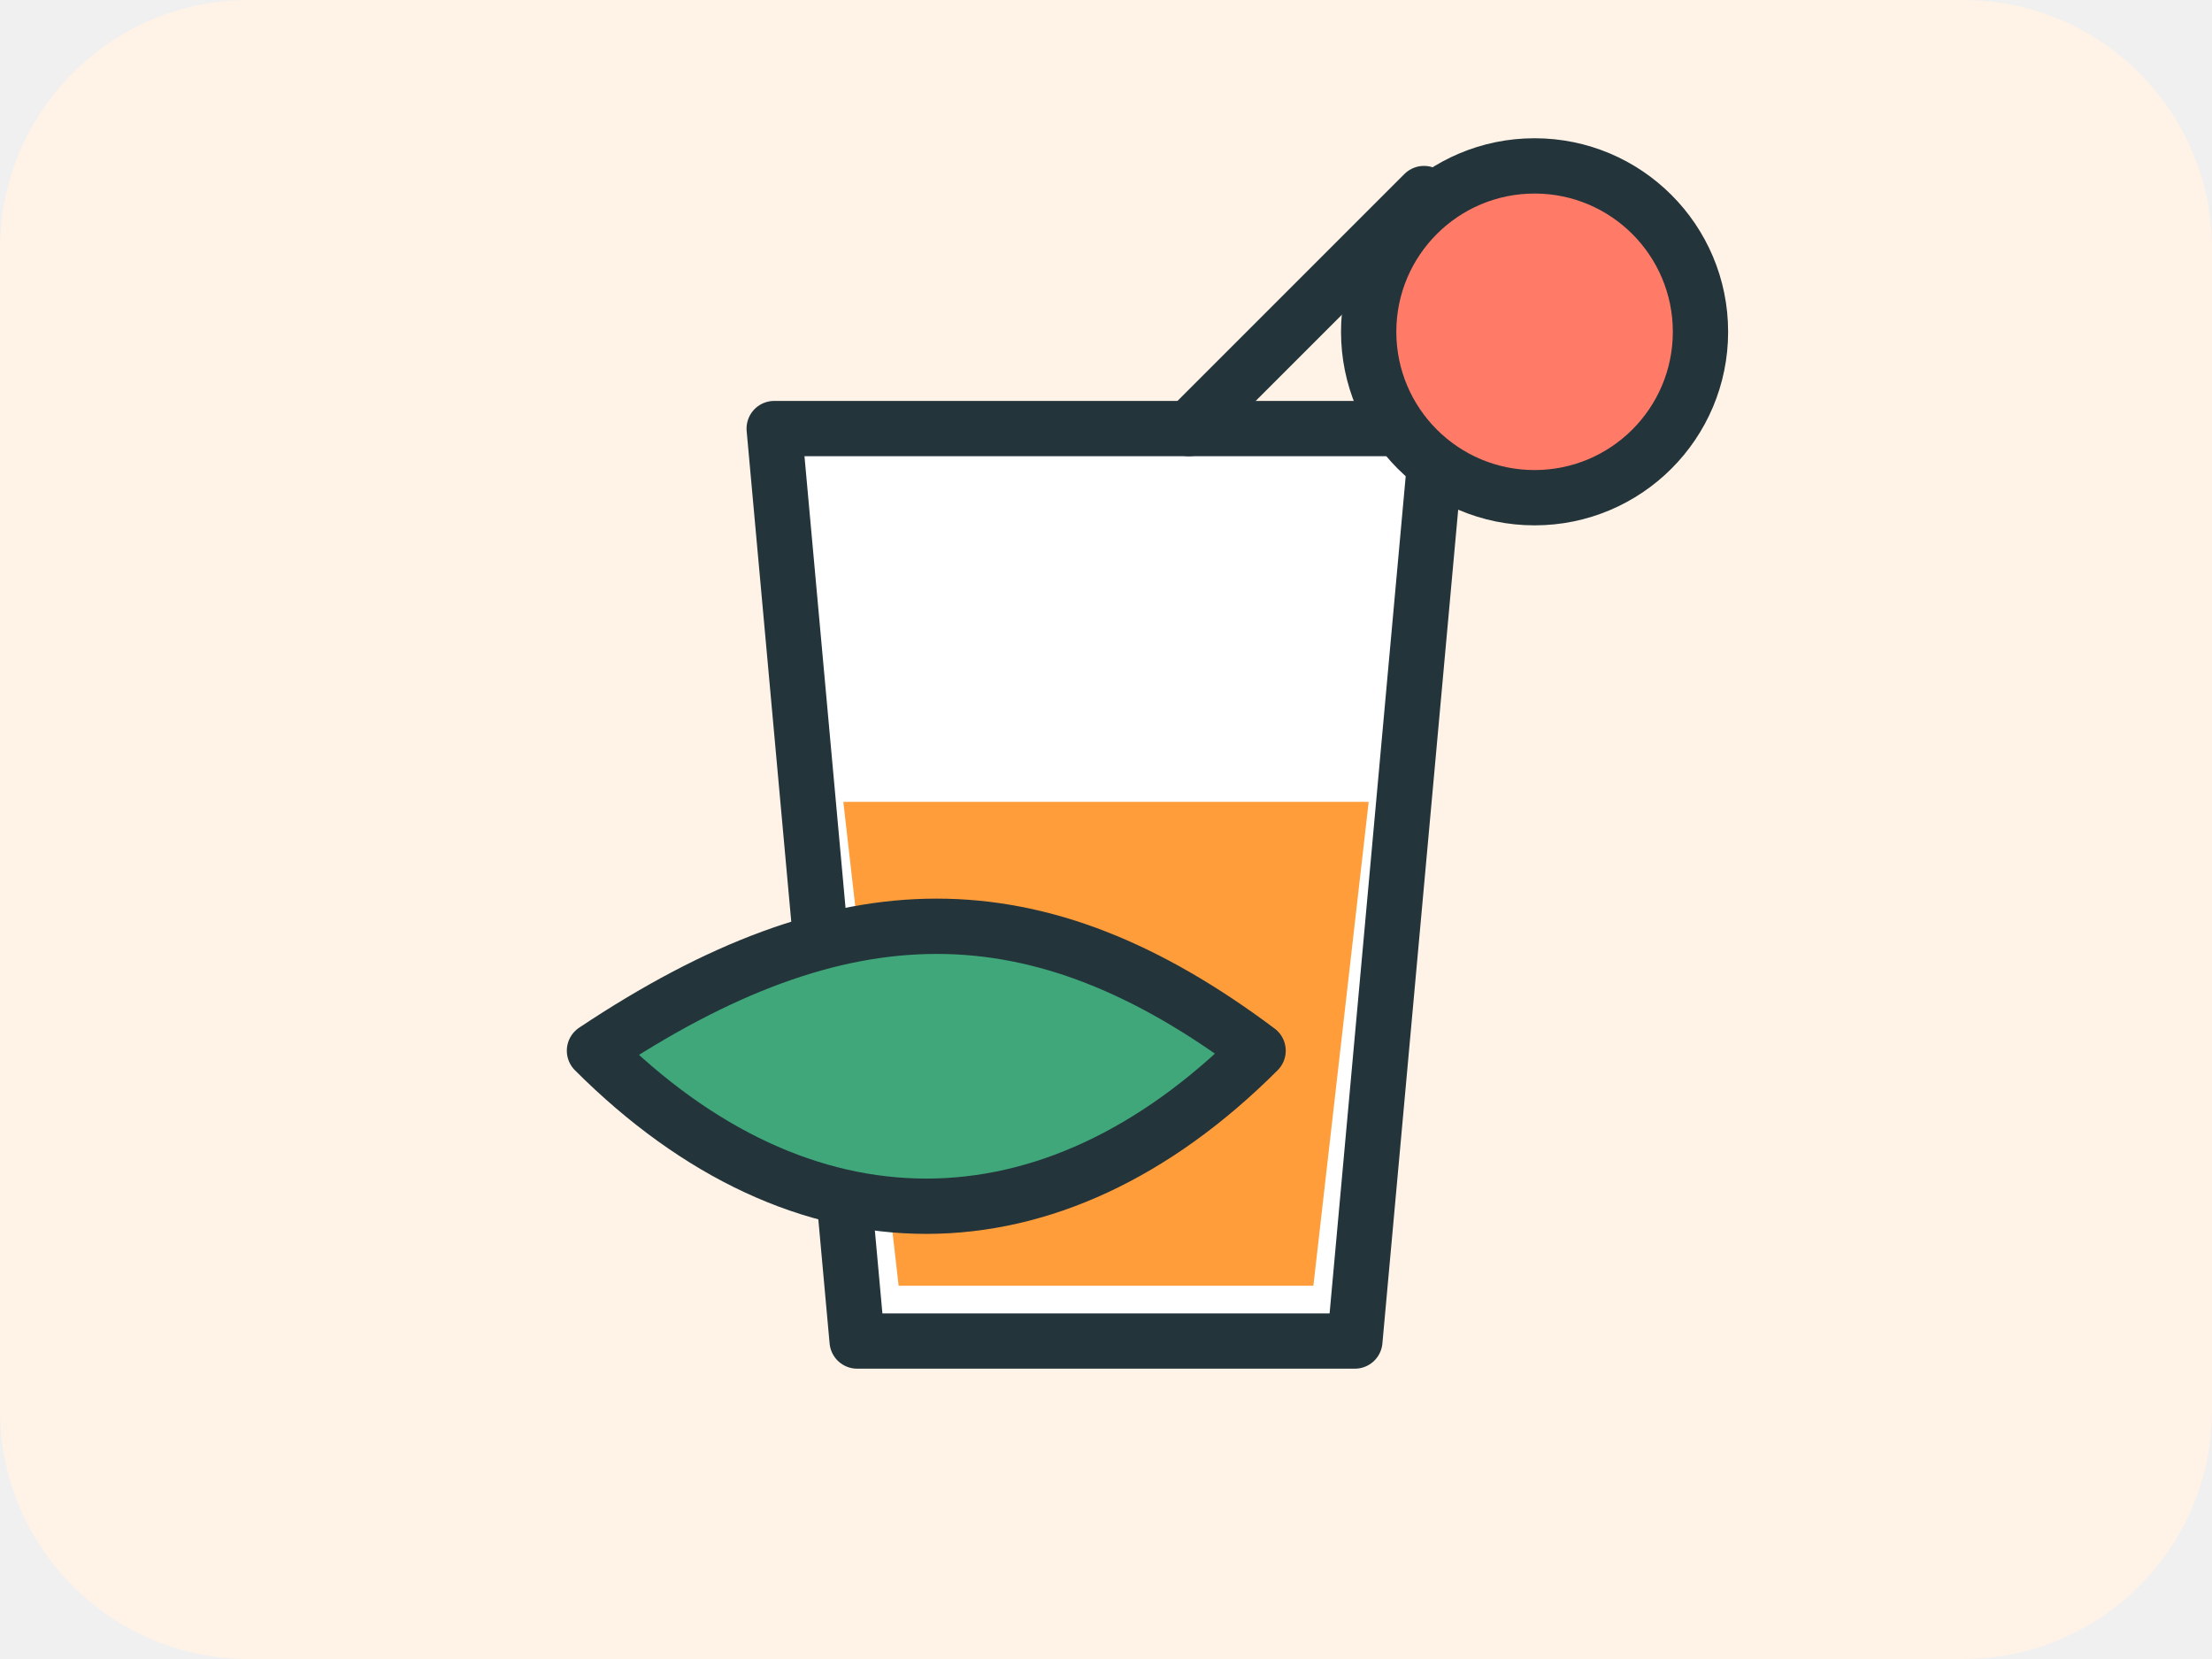
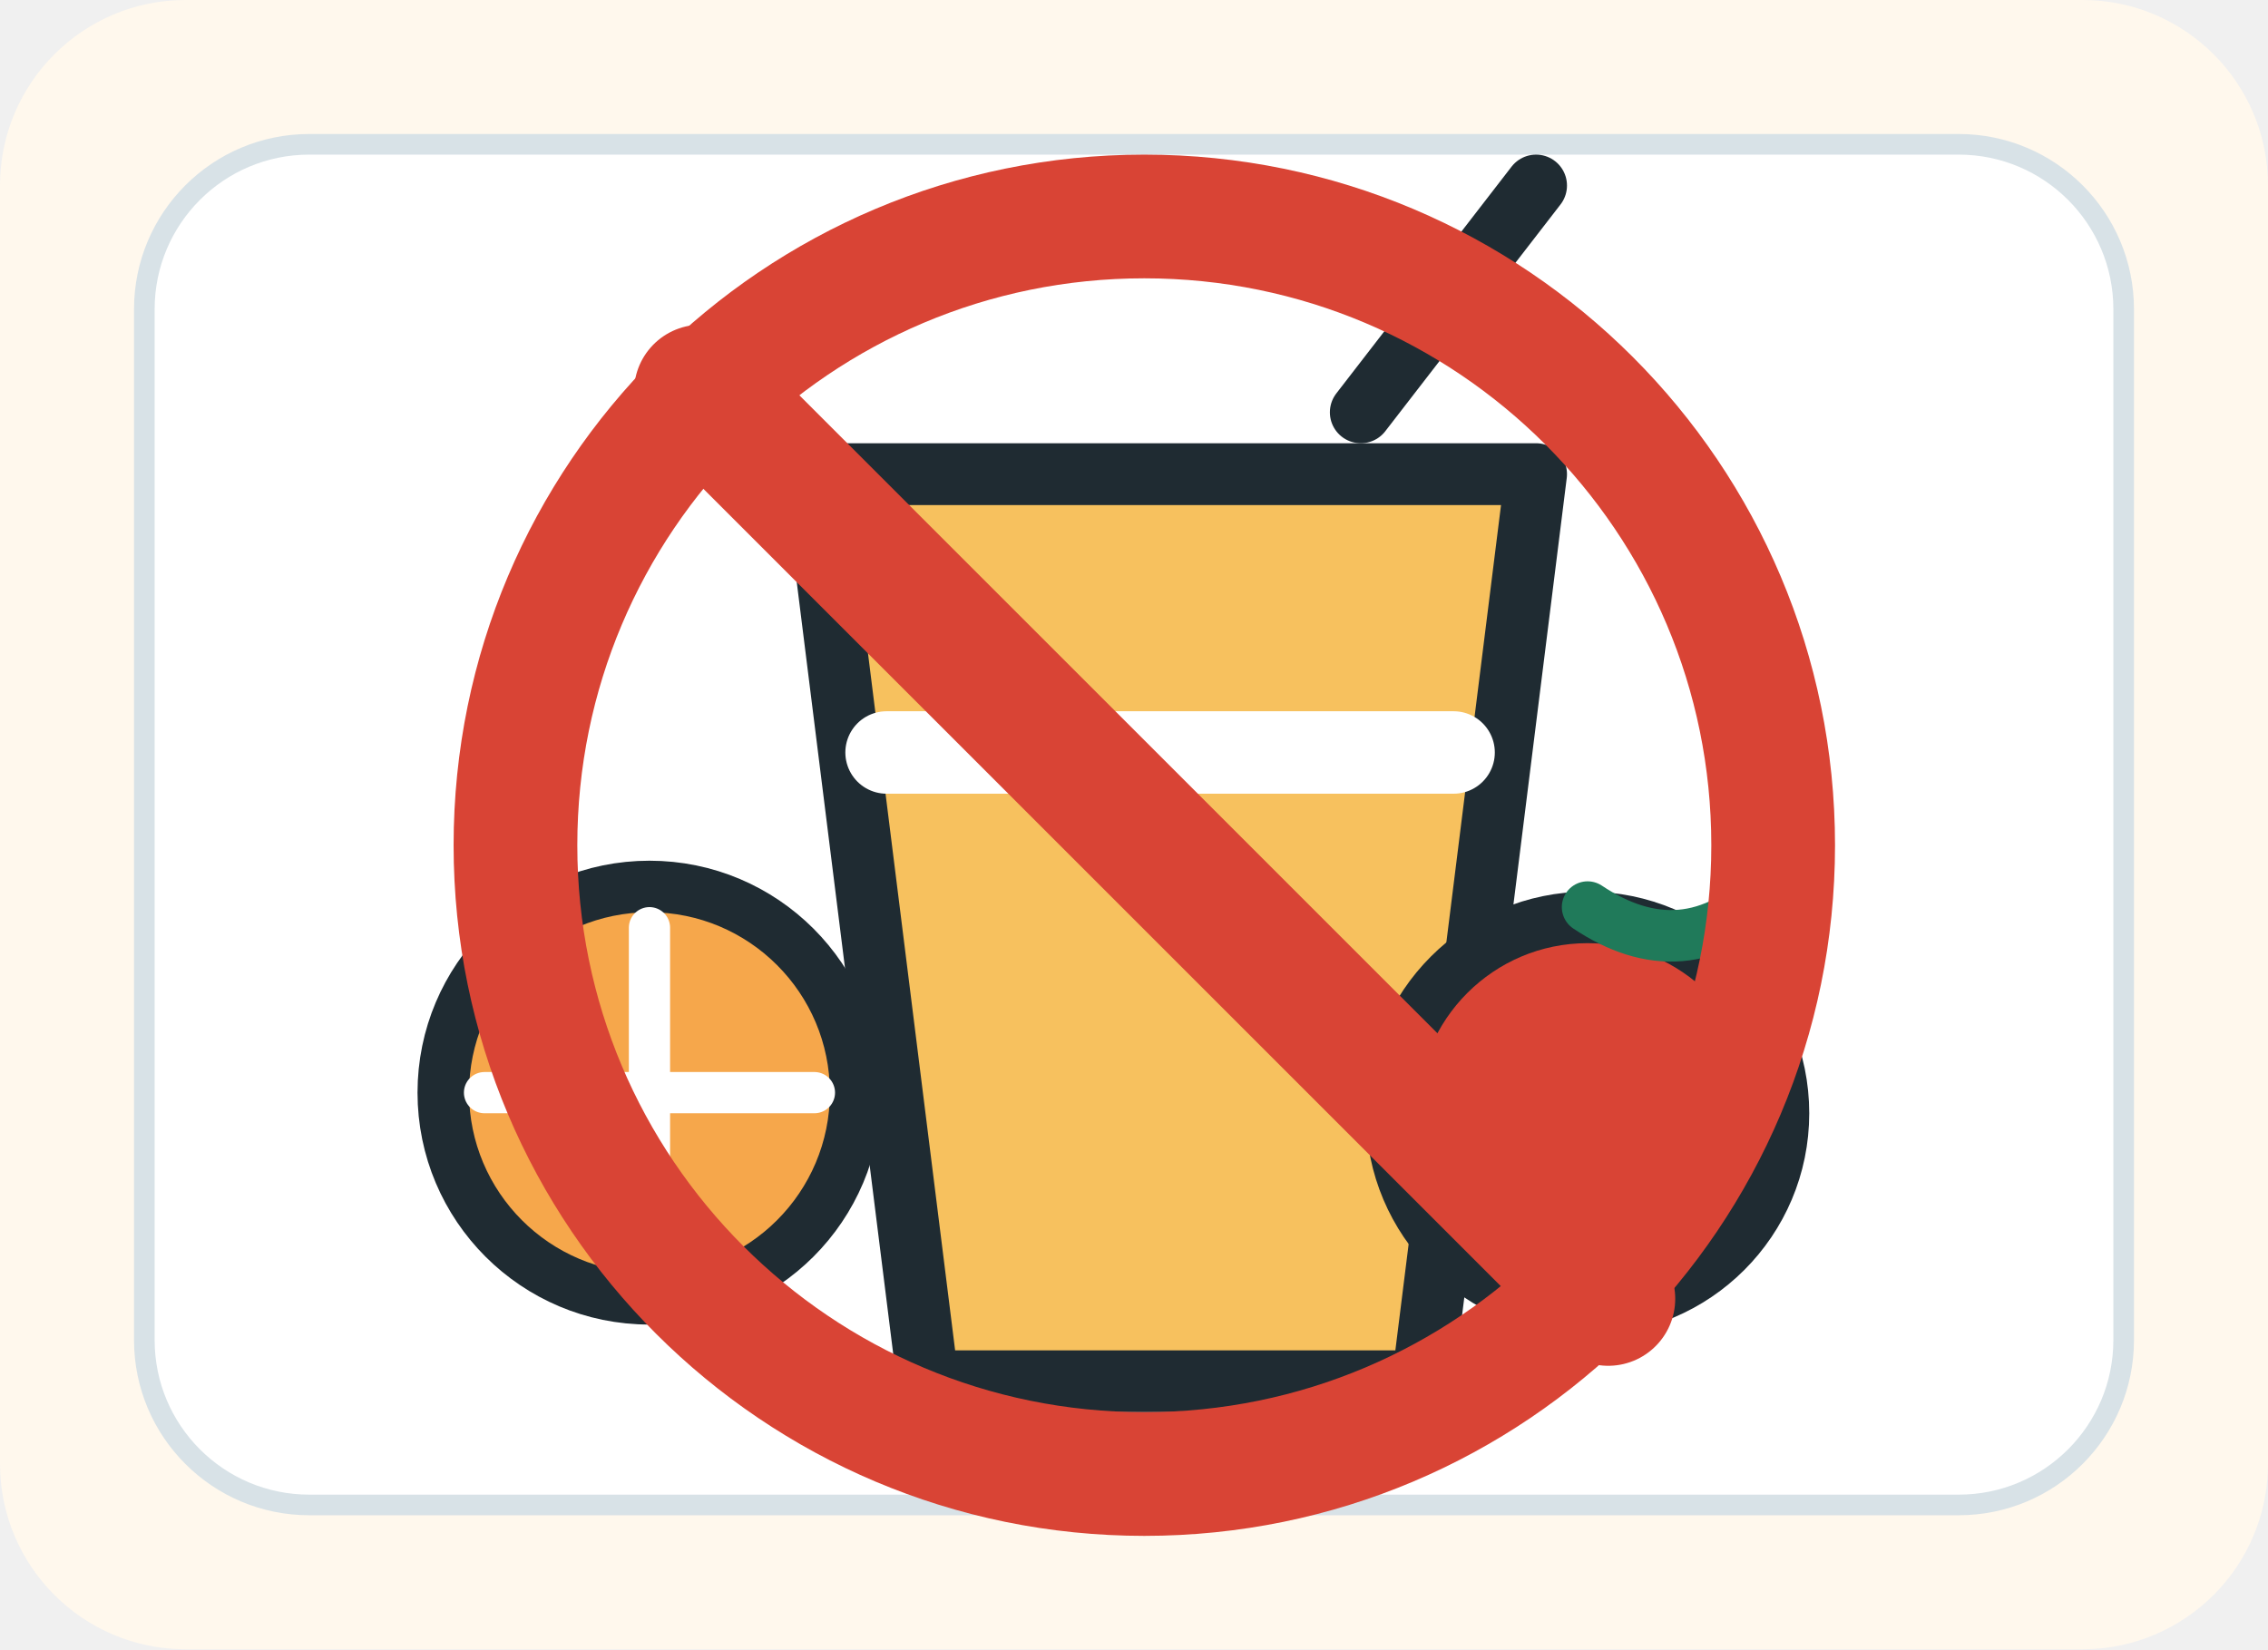
- <svg xmlns="http://www.w3.org/2000/svg" viewBox="0 0 160 120" role="img" aria-label="Fruit juice">
-   <rect width="160" height="120" rx="18" fill="#fff2e6" />
-   <path d="M56 31h48l-6 66H62z" fill="#fff" stroke="#24343b" stroke-width="4" stroke-linejoin="round" />
-   <path d="M61 58h38l-4 35H65z" fill="#ff9d3a" />
-   <path d="M86 31l17-17" stroke="#24343b" stroke-width="4" stroke-linecap="round" />
-   <circle cx="111" cy="24" r="12" fill="#ff7b68" stroke="#24343b" stroke-width="4" />
-   <path d="M43 76c18-12 32-12 48 0-15 15-33 15-48 0z" fill="#3fa77a" stroke="#24343b" stroke-width="4" stroke-linejoin="round" />
+ <svg xmlns="http://www.w3.org/2000/svg" viewBox="0 0 220 160" role="img" aria-labelledby="title desc">
+   <rect width="220" height="160" rx="18" fill="#fff8ed" />
+   <rect x="14" y="14" width="192" height="132" rx="16" fill="#ffffff" stroke="#d8e2e7" stroke-width="2" />
+   <path d="M79 46h70l-11 88H90L79 46Z" fill="#f7c15e" stroke="#1f2b32" stroke-width="6" stroke-linejoin="round" />
+   <path d="M86 73h55" stroke="#ffffff" stroke-width="8" stroke-linecap="round" />
+   <path d="M132 40l17-22" stroke="#1f2b32" stroke-width="6" stroke-linecap="round" />
+   <circle cx="63" cy="106" r="20" fill="#f6a74b" stroke="#1f2b32" stroke-width="5" />
+   <path d="M63 90v32M47 106h32" stroke="#ffffff" stroke-width="4" stroke-linecap="round" />
+   <circle cx="154" cy="108" r="19" fill="#d94435" stroke="#1f2b32" stroke-width="5" />
+   <path d="M154 88c6 4 12 4 18-2" fill="none" stroke="#207a5a" stroke-width="5" stroke-linecap="round" />
+   <circle cx="111" cy="82" r="61" fill="none" stroke="#d94435" stroke-width="12" />
+   <path d="M68 38 156 126" stroke="#d94435" stroke-width="13" stroke-linecap="round" />
</svg>
